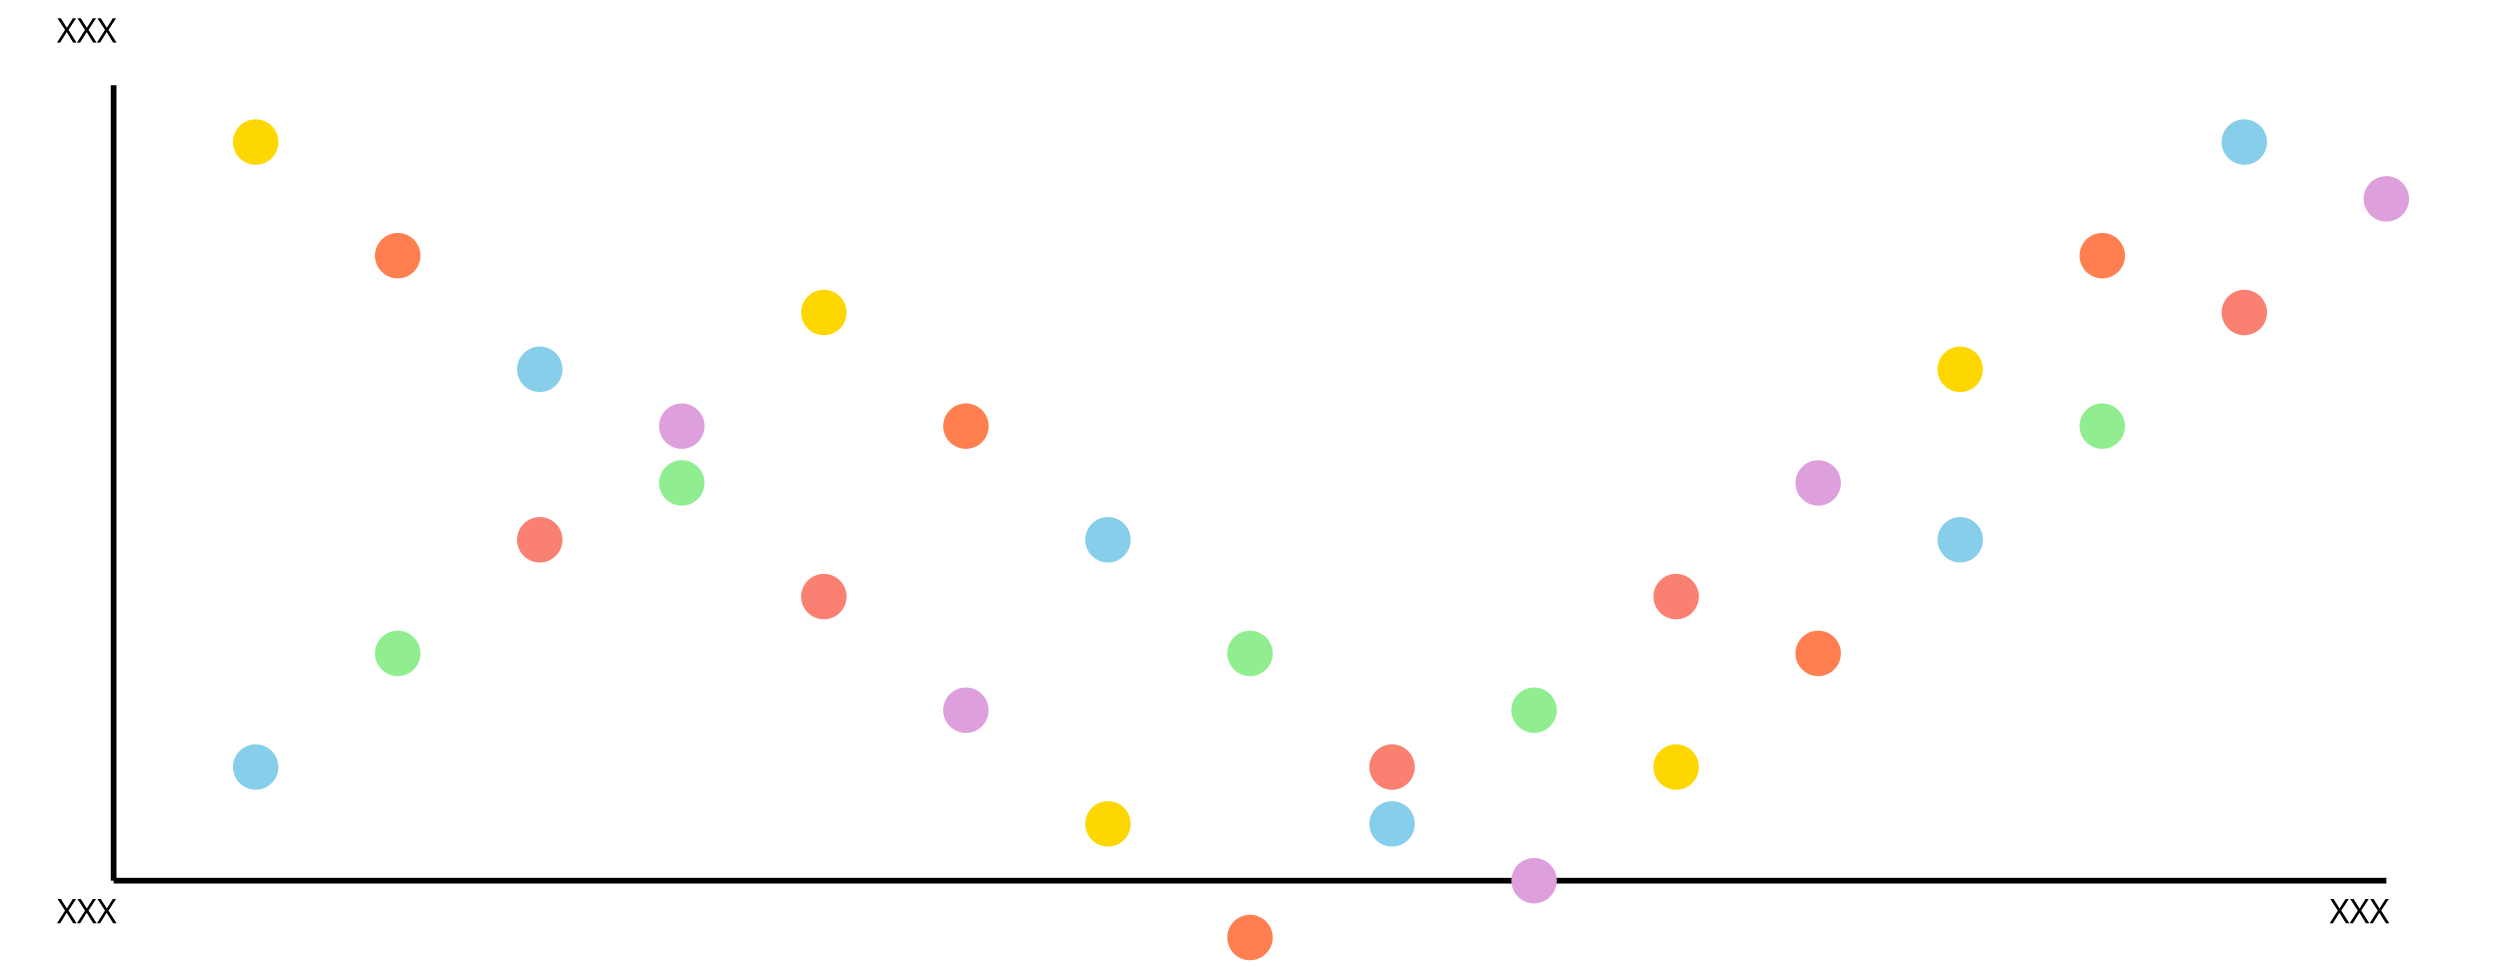
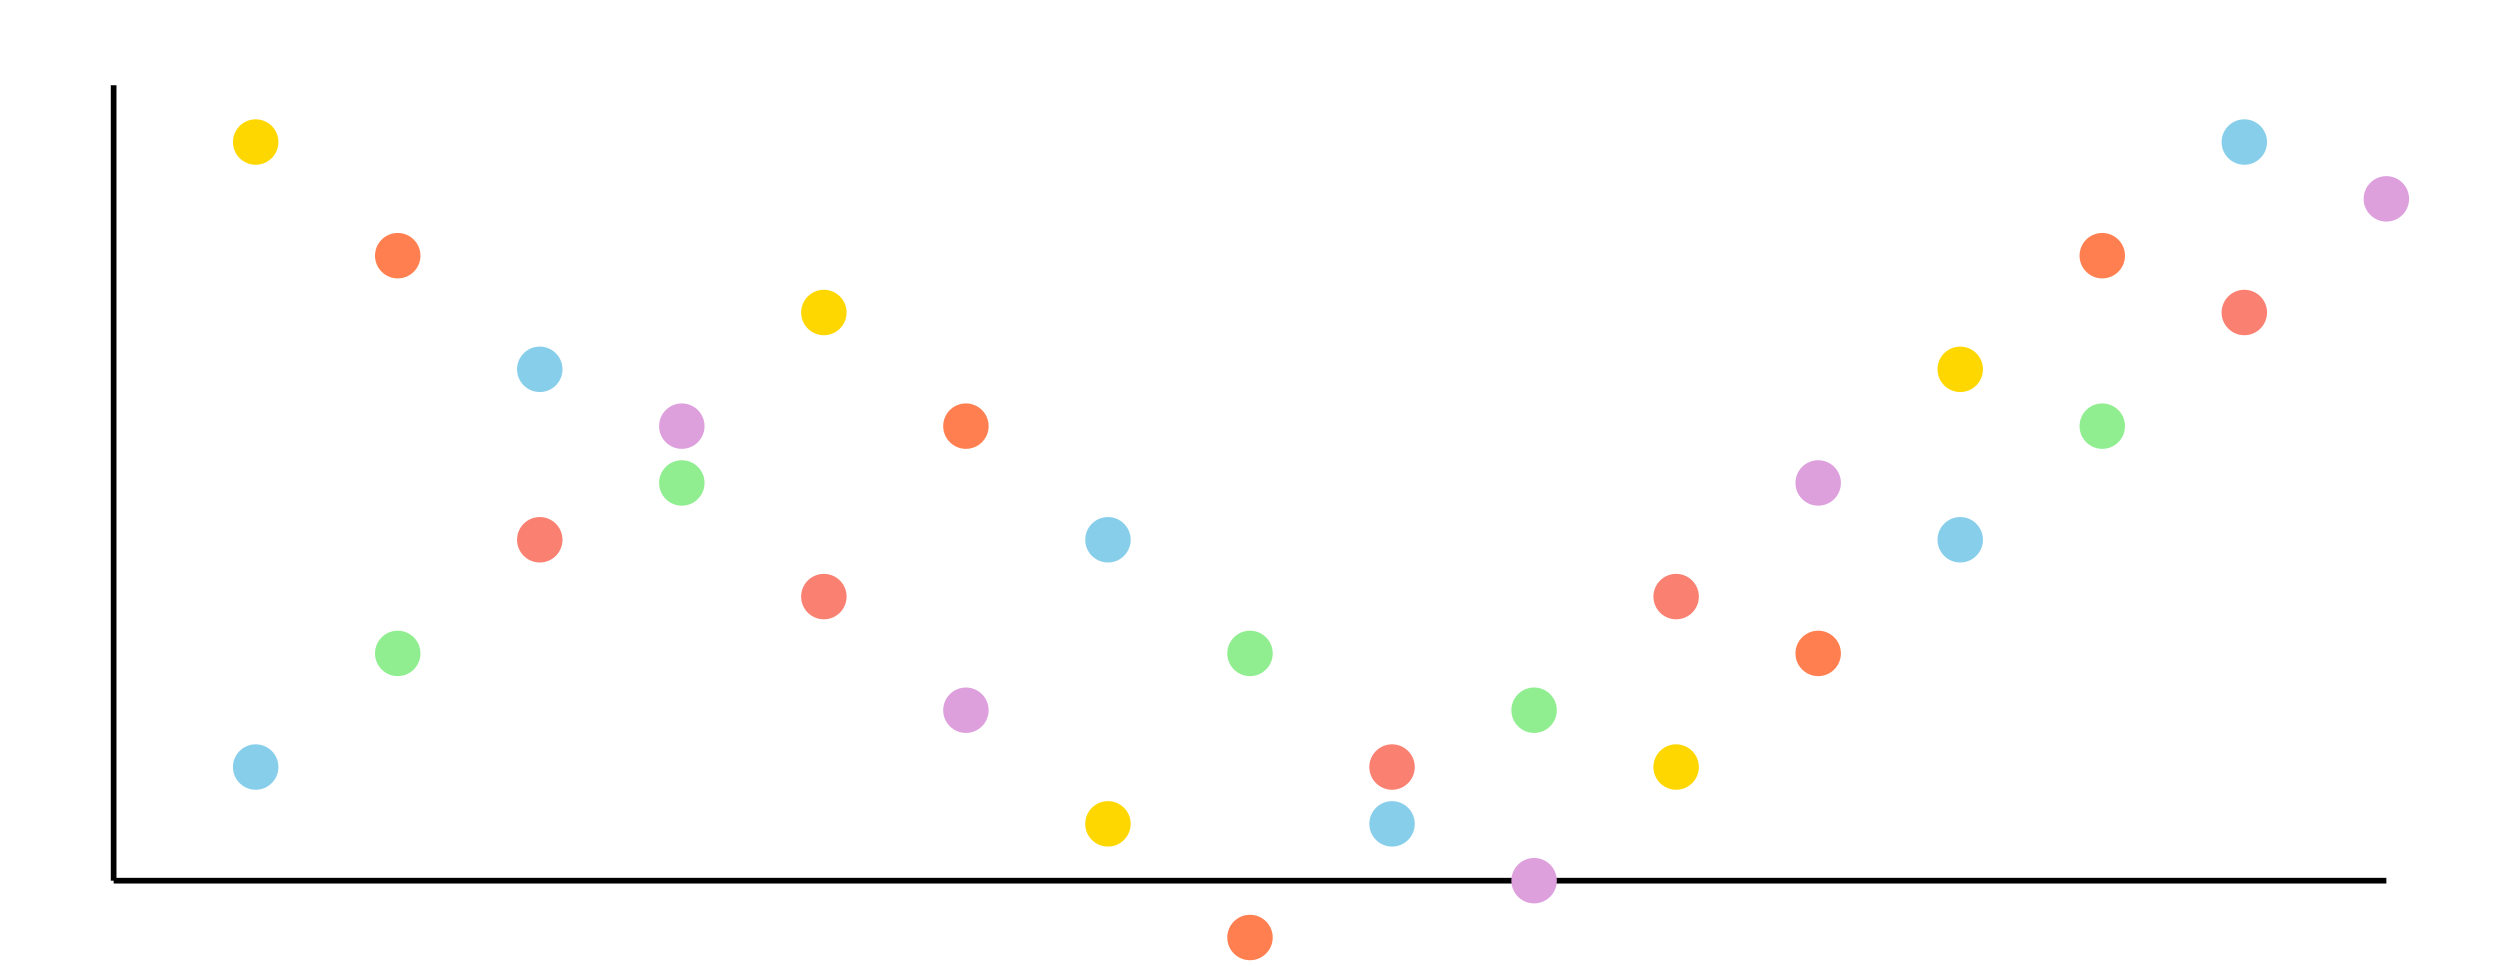
<svg xmlns="http://www.w3.org/2000/svg" width="880" height="340" viewBox="-440,-170,880,340" style="max-width: 100%; height: auto; font: 10px sans-serif;">
  <line x1="-400" y1="140" x2="400" y2="140" stroke="black" stroke-width="2" id="line_1" />
  <line x1="-400" y1="140" x2="-400" y2="-140" stroke="black" stroke-width="2" id="line" />
  <circle cx="-350" cy="100" r="8" fill="skyblue" id="circle_30" />
  <circle cx="-300" cy="60" r="8" fill="lightgreen" id="circle_29" />
  <circle cx="-250" cy="20" r="8" fill="salmon" id="circle_28" />
  <circle cx="-200" cy="-20" r="8" fill="plum" id="circle_27" />
  <circle cx="-150" cy="-60" r="8" fill="gold" id="circle_26" />
  <circle cx="-100" cy="-20" r="8" fill="coral" id="circle_25" />
  <circle cx="-50" cy="20" r="8" fill="skyblue" id="circle_24" />
  <circle cx="0" cy="60" r="8" fill="lightgreen" id="circle_23" />
  <circle cx="50" cy="100" r="8" fill="salmon" id="circle_22" />
  <circle cx="100" cy="140" r="8" fill="plum" id="circle_21" />
  <circle cx="150" cy="100" r="8" fill="gold" id="circle_20" />
  <circle cx="200" cy="60" r="8" fill="coral" id="circle_19" />
  <circle cx="250" cy="20" r="8" fill="skyblue" id="circle_18" />
  <circle cx="300" cy="-20" r="8" fill="lightgreen" id="circle_17" />
  <circle cx="350" cy="-60" r="8" fill="salmon" id="circle_16" />
  <circle cx="400" cy="-100" r="8" fill="plum" id="circle_15" />
  <circle cx="-350" cy="-120" r="8" fill="gold" id="circle_14" />
  <circle cx="-300" cy="-80" r="8" fill="coral" id="circle_13" />
  <circle cx="-250" cy="-40" r="8" fill="skyblue" id="circle_12" />
  <circle cx="-200" cy="0" r="8" fill="lightgreen" id="circle_11" />
  <circle cx="-150" cy="40" r="8" fill="salmon" id="circle_10" />
  <circle cx="-100" cy="80" r="8" fill="plum" id="circle_9" />
  <circle cx="-50" cy="120" r="8" fill="gold" id="circle_8" />
  <circle cx="0" cy="160" r="8" fill="coral" id="circle_7" />
  <circle cx="50" cy="120" r="8" fill="skyblue" id="circle_6" />
  <circle cx="100" cy="80" r="8" fill="lightgreen" id="circle_5" />
  <circle cx="150" cy="40" r="8" fill="salmon" id="circle_4" />
  <circle cx="200" cy="0" r="8" fill="plum" id="circle_3" />
  <circle cx="250" cy="-40" r="8" fill="gold" id="circle_2" />
  <circle cx="300" cy="-80" r="8" fill="coral" id="circle_1" />
  <circle cx="350" cy="-120" r="8" fill="skyblue" id="circle" />
-   <text x="-420" y="155" font-family="sans-serif" font-size="12px" id="text_2">XXX</text>
-   <text x="380" y="155" font-family="sans-serif" font-size="12px" id="text_1">XXX</text>
-   <text x="-420" y="-155" font-family="sans-serif" font-size="12px" id="text">XXX</text>
</svg>
